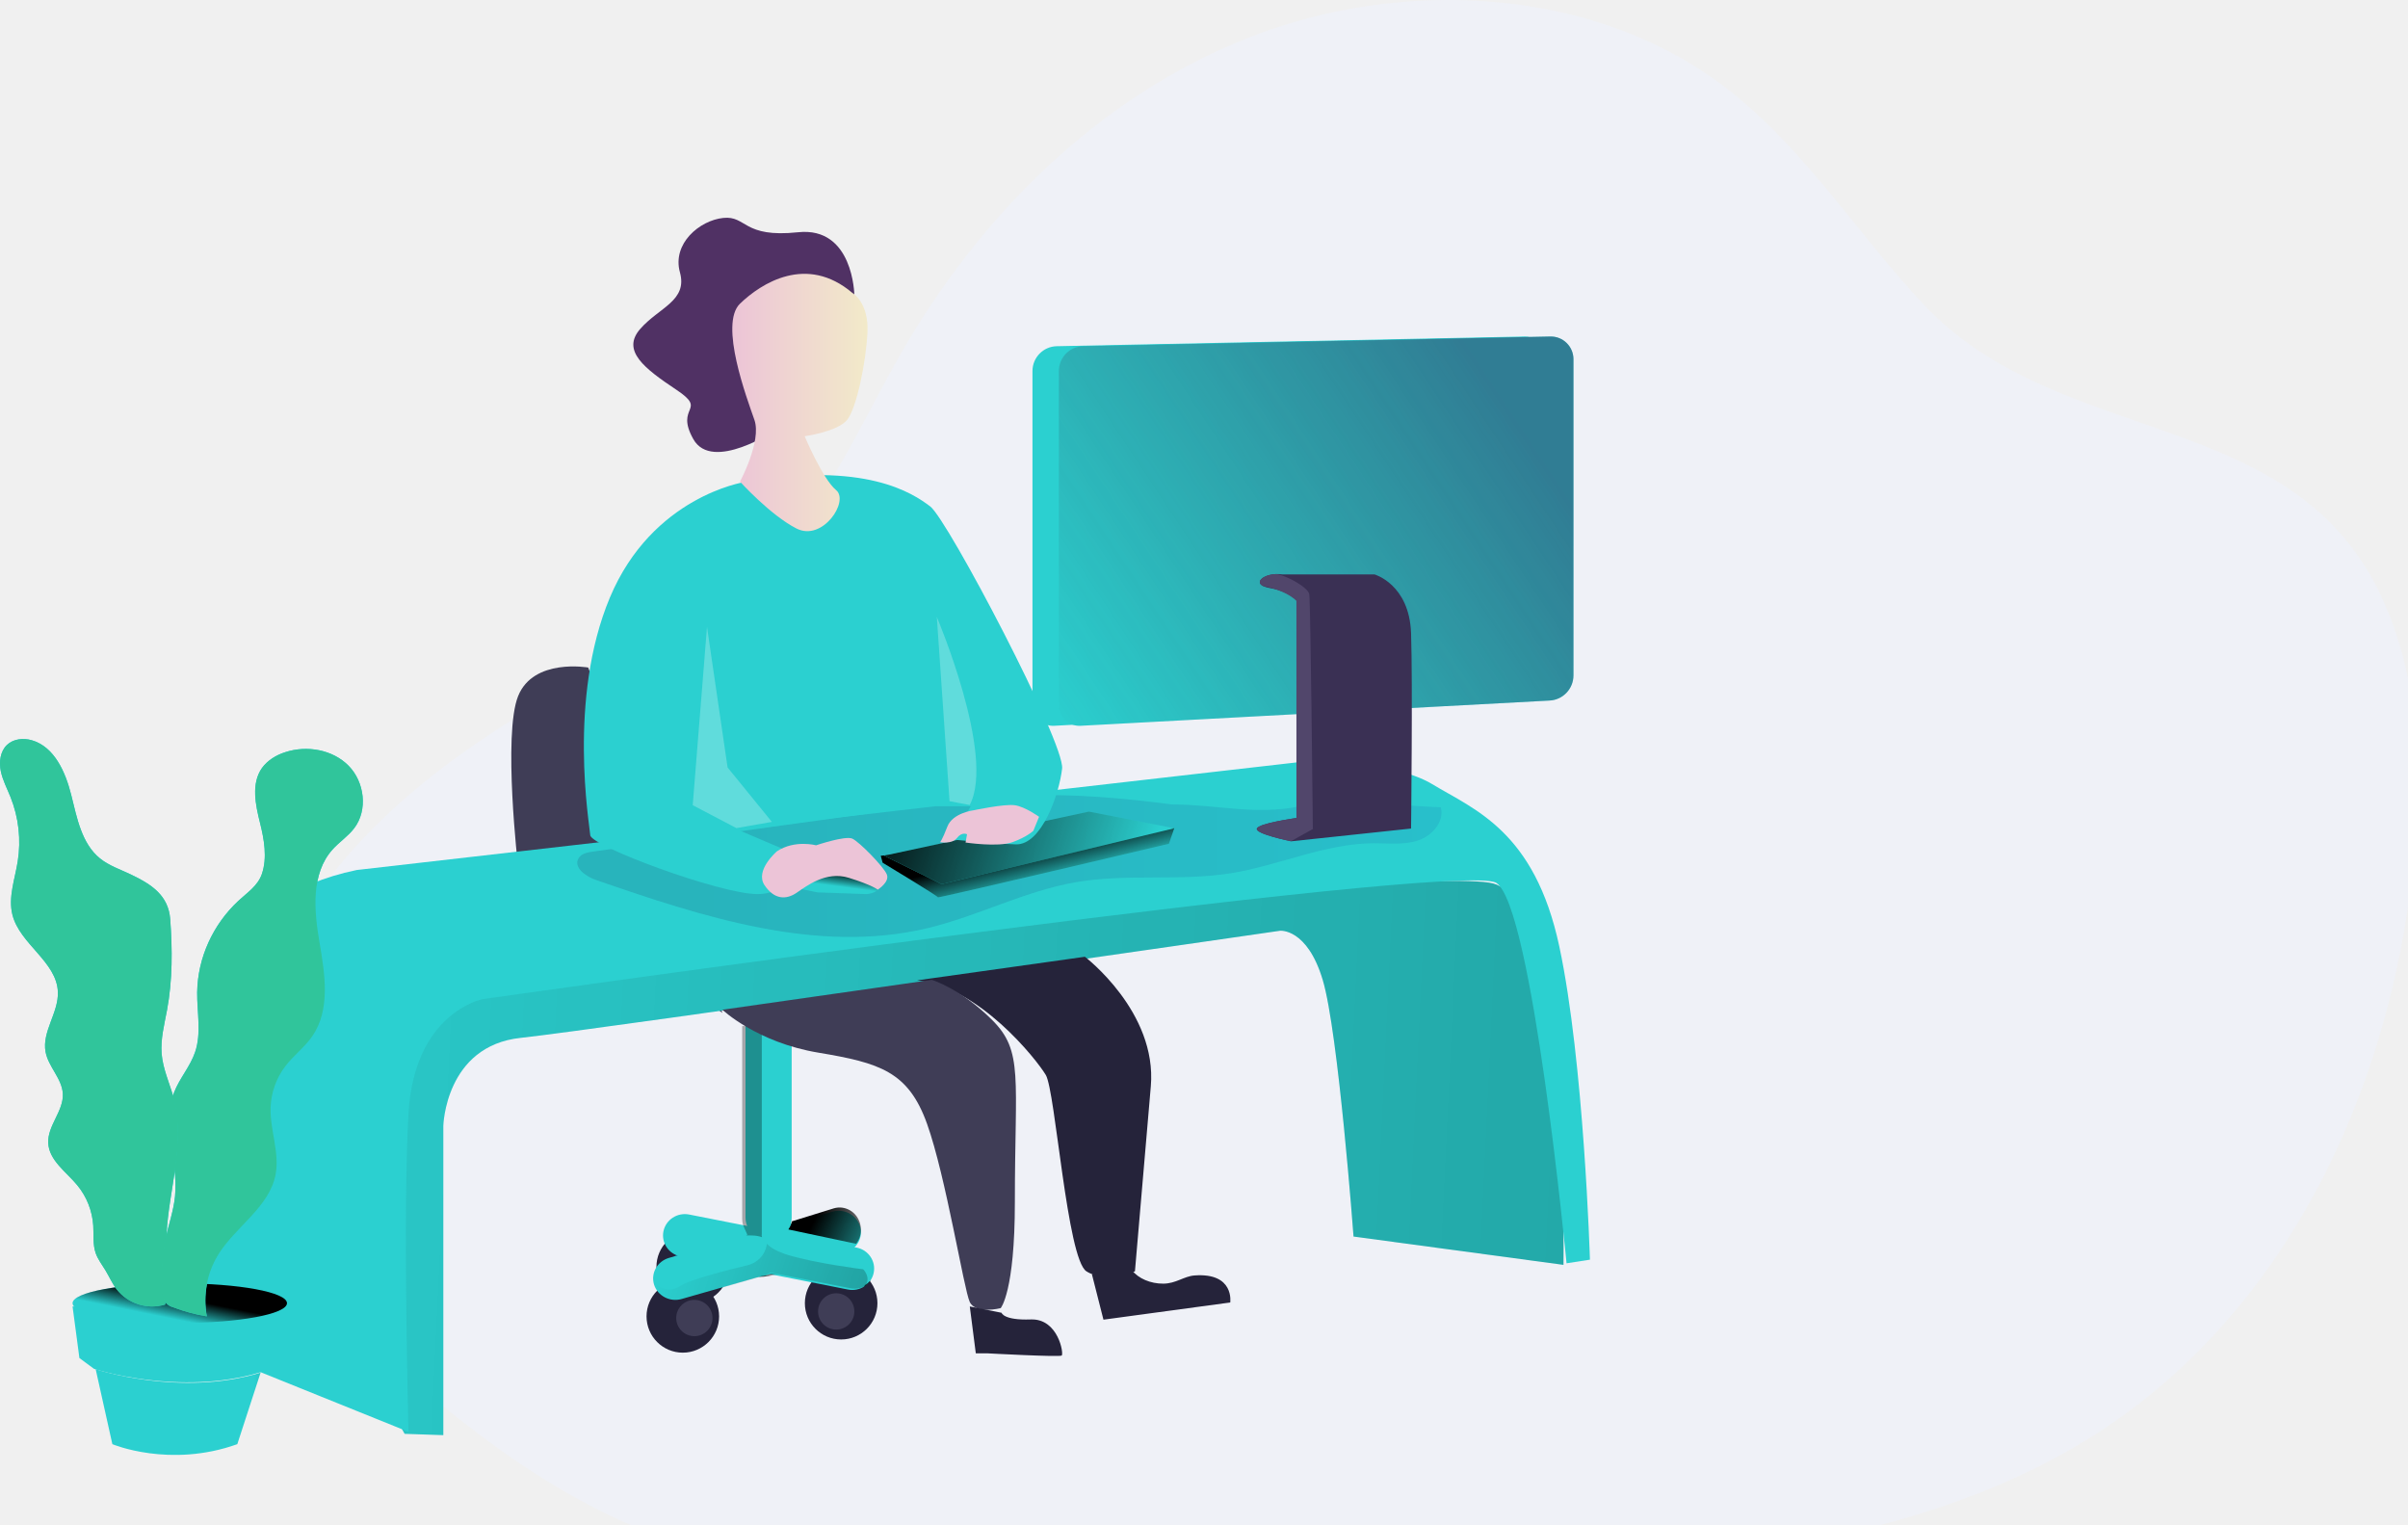
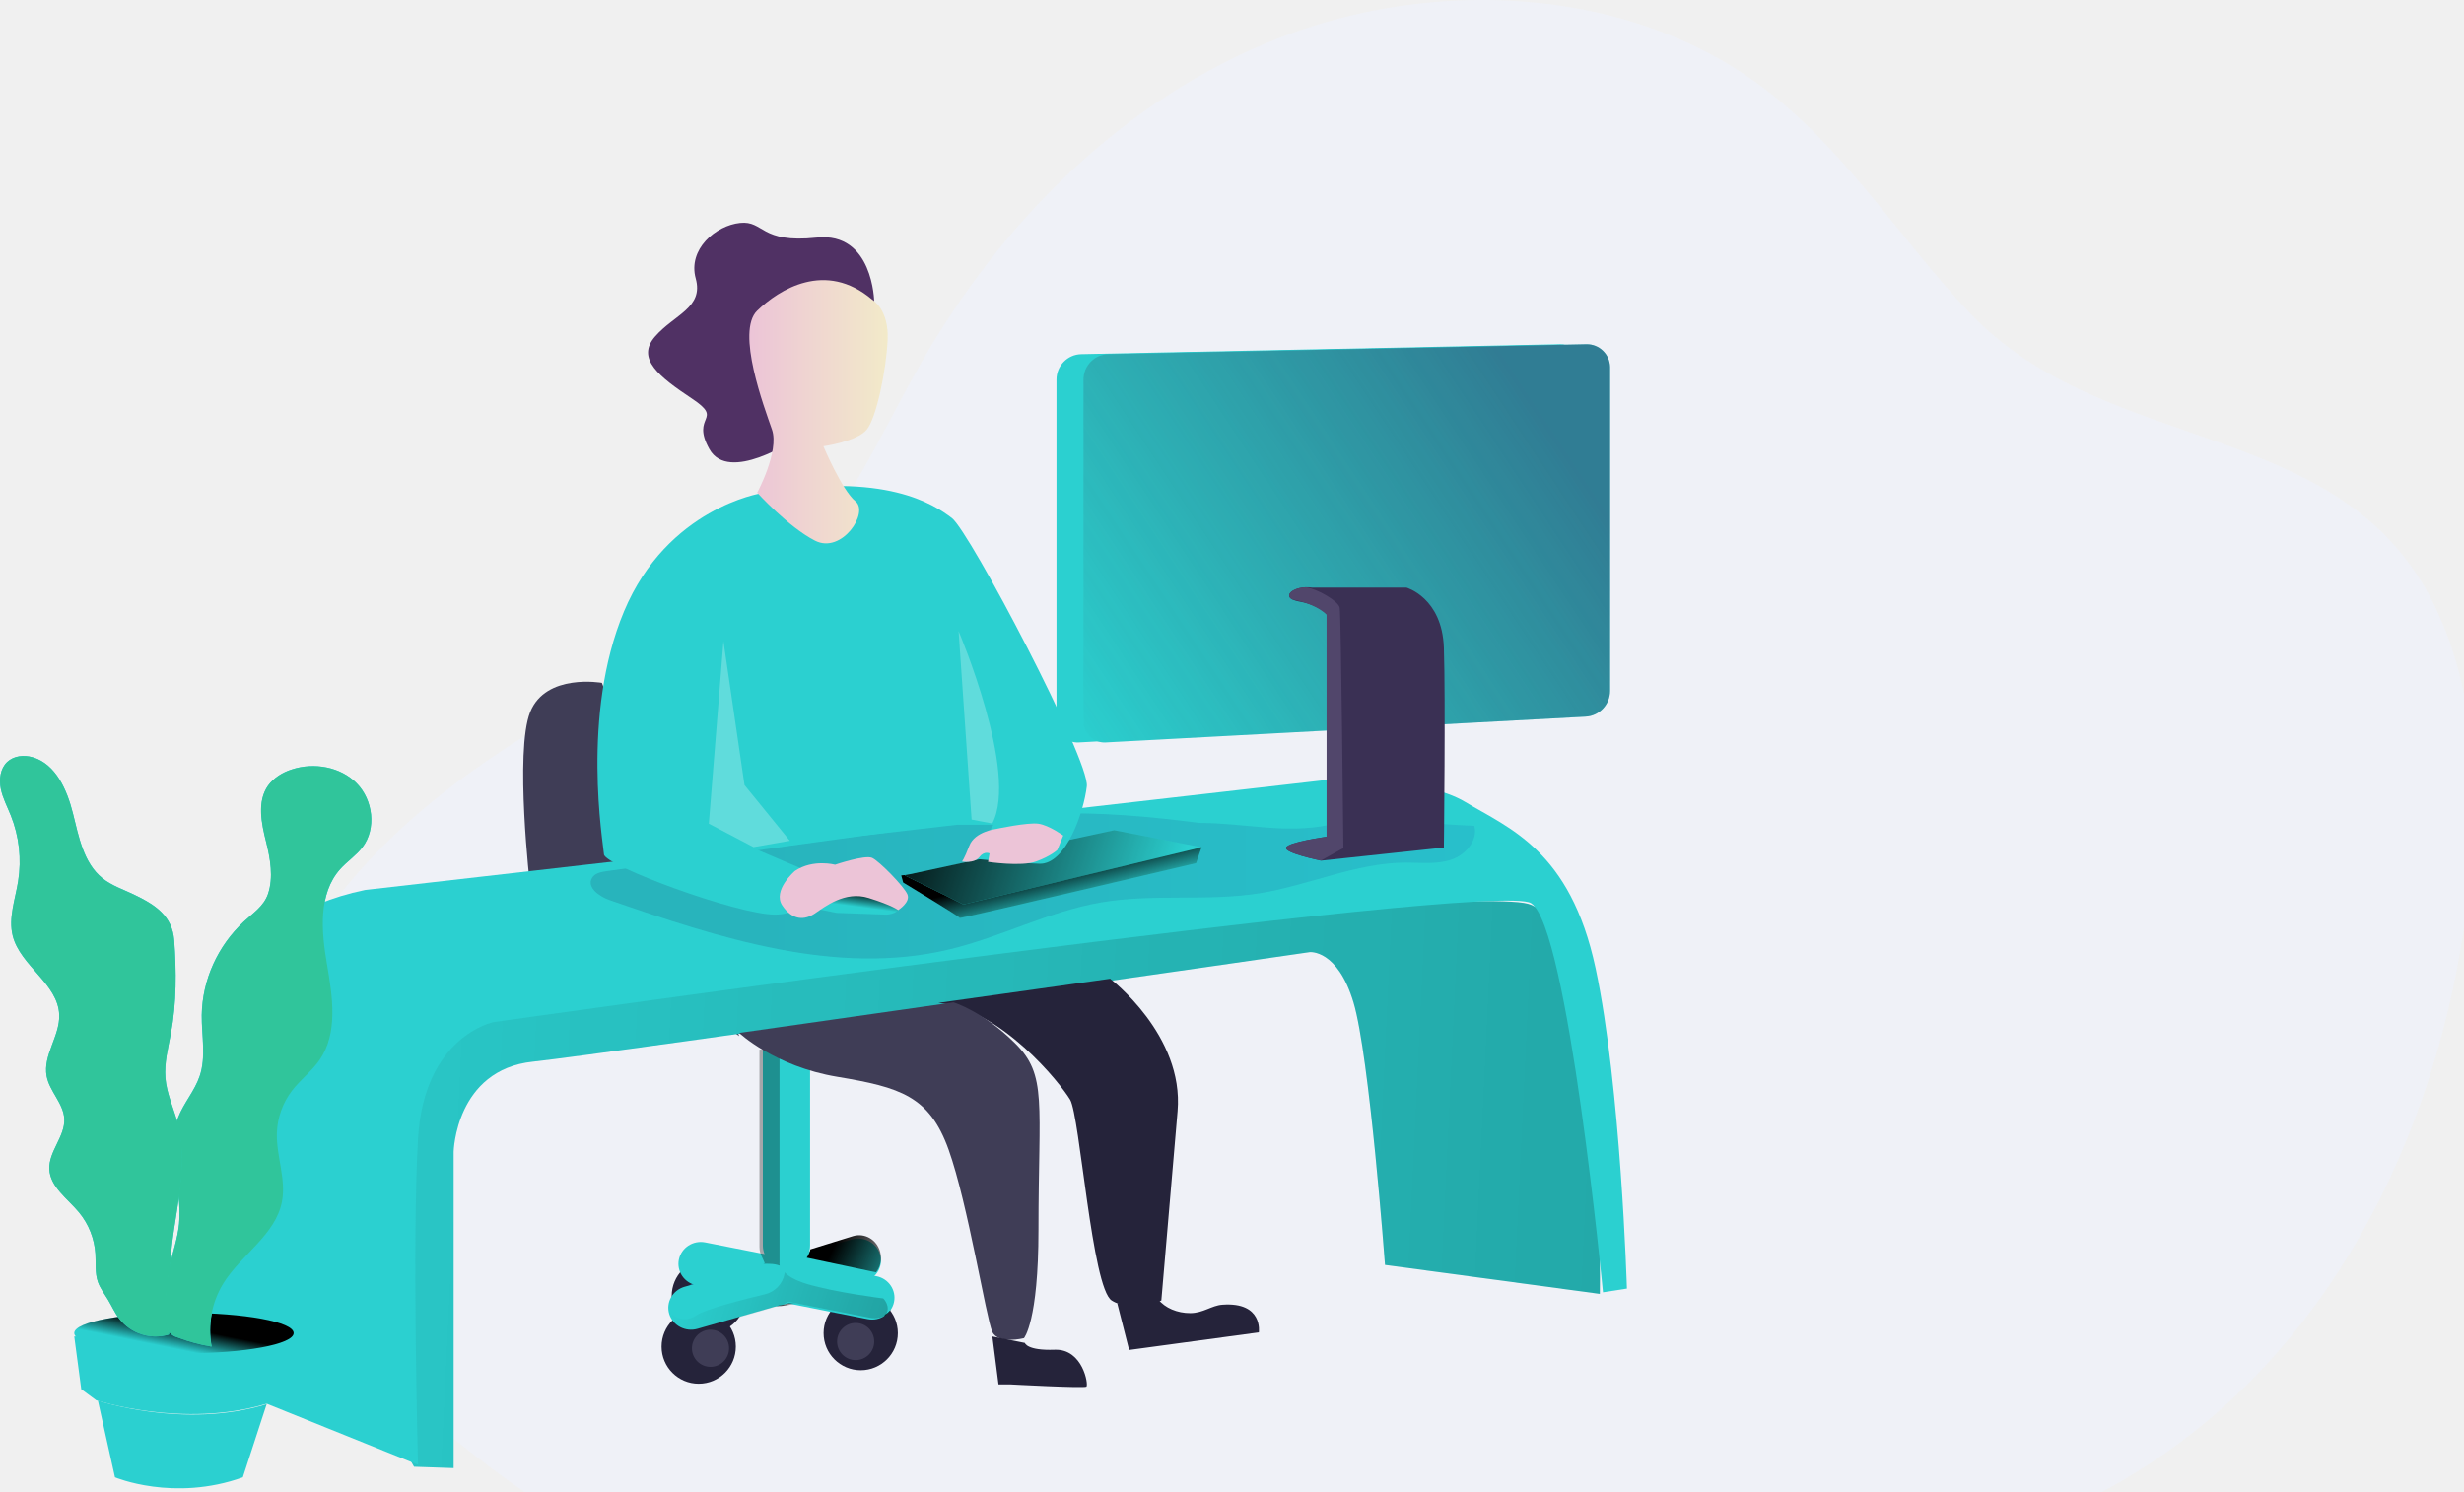
- <svg xmlns="http://www.w3.org/2000/svg" width="730" height="462">
+ <svg xmlns="http://www.w3.org/2000/svg" width="730" height="442">
  <defs>
    <linearGradient id="a" x1="0%" x2="100%" y1="50%" y2="50%">
      <stop offset="0%" stop-color="#183866" />
      <stop offset="100%" stop-color="#1A7FC1" />
    </linearGradient>
    <linearGradient id="b" x1="-.13%" x2="100%" y1="50.057%" y2="50.057%">
      <stop offset="0%" />
      <stop offset="99%" stop-opacity="0" />
    </linearGradient>
    <linearGradient id="c" x1="176.072%" x2="310.393%" y1="-566.037%" y2="-534.629%">
      <stop offset="0%" />
      <stop offset="99%" stop-opacity="0" />
    </linearGradient>
    <linearGradient id="d" x1="58.928%" x2="52.269%" y1="-257.998%" y2="-277.344%">
      <stop offset="0%" />
      <stop offset="99%" stop-opacity="0" />
    </linearGradient>
    <linearGradient id="e" x1="156.099%" x2="8.109%" y1="-63.273%" y2="-76.114%">
      <stop offset="0%" />
      <stop offset="99%" stop-opacity="0" />
    </linearGradient>
    <linearGradient id="f" x1="2361.044%" x2="2162.651%" y1="-16584.906%" y2="-16647.547%">
      <stop offset="0%" />
      <stop offset="99%" stop-opacity="0" />
    </linearGradient>
    <linearGradient id="g" x1="241.391%" x2="133.142%" y1="-426.052%" y2="-412.195%">
      <stop offset="0%" />
      <stop offset="99%" stop-opacity="0" />
    </linearGradient>
    <linearGradient id="h" x1="106.85%" x2="-35.821%" y1="22.502%" y2="19.27%">
      <stop offset="0%" />
      <stop offset="100%" stop-opacity="0" />
    </linearGradient>
    <linearGradient id="i" x1="14.169%" x2="114.168%" y1="-41.335%" y2="-41.335%">
      <stop offset="0%" stop-color="#183866" />
      <stop offset="100%" stop-color="#1A7FC1" />
    </linearGradient>
    <linearGradient id="j" x1="40.386%" x2="71.43%" y1="39.515%" y2="67.977%">
      <stop offset="0%" />
      <stop offset="99%" stop-opacity="0" />
    </linearGradient>
    <linearGradient id="k" x1="-12.531%" x2="93.689%" y1="44.923%" y2="53.42%">
      <stop offset="0%" />
      <stop offset="99%" stop-opacity="0" />
    </linearGradient>
    <linearGradient id="l" x1="53.702%" x2="43.721%" y1="42.271%" y2="80.595%">
      <stop offset="0%" />
      <stop offset="99%" stop-opacity="0" />
    </linearGradient>
    <linearGradient id="m" x1="190.926%" x2="102.154%" y1="-333.246%" y2="-335.028%">
      <stop offset="0%" />
      <stop offset="99%" stop-opacity="0" />
    </linearGradient>
    <linearGradient id="n" x1="168.578%" x2="111.53%" y1="-126.252%" y2="-126.942%">
      <stop offset="0%" />
      <stop offset="99%" stop-opacity="0" />
    </linearGradient>
    <linearGradient id="o" x1="56.989%" x2="28.128%" y1="43.618%" y2="69.958%">
      <stop offset="0%" />
      <stop offset="99%" stop-opacity="0" />
    </linearGradient>
    <linearGradient id="p" x1="58.095%" x2="57.212%" y1="-1473.571%" y2="-1370.204%">
      <stop offset="0%" />
      <stop offset="99%" stop-opacity="0" />
    </linearGradient>
    <linearGradient id="q" x1="-.04%" x2="99.996%" y1="49.993%" y2="49.993%">
      <stop offset="0%" stop-color="#ECC4D7" />
      <stop offset="42%" stop-color="#EFD4D1" />
      <stop offset="100%" stop-color="#F2EAC9" />
    </linearGradient>
    <linearGradient id="r" x1="99.032%" x2="199.03%" y1="-163.287%" y2="-163.287%">
      <stop offset="0%" stop-color="#ECC4D7" />
      <stop offset="42%" stop-color="#EFD4D1" />
      <stop offset="100%" stop-color="#F2EAC9" />
    </linearGradient>
    <linearGradient id="s" x1="124.306%" x2="224.306%" y1="-84.564%" y2="-84.564%">
      <stop offset="0%" stop-color="#ECC4D7" />
      <stop offset="42%" stop-color="#EFD4D1" />
      <stop offset="100%" stop-color="#F2EAC9" />
    </linearGradient>
    <linearGradient id="t" x1="128.89%" x2="24.06%" y1="100.36%" y2="153.095%">
      <stop offset="0%" stop-color="#362958" stop-opacity=".501" />
      <stop offset="100%" stop-color="#34313D" stop-opacity="0" />
    </linearGradient>
    <linearGradient id="u" x1="3990.942%" x2="3874.36%" y1="-34225.187%" y2="-34268.317%">
      <stop offset="0%" />
      <stop offset="99%" stop-opacity="0" />
    </linearGradient>
  </defs>
  <g fill="none" fill-rule="nonzero">
    <path fill="#EFF1F7" d="M583.08 92.214c-20.973-22.385-37.208-49.107-62.275-67.375-39.374-28.754-96.041-31.558-142.08-13.494-46.04 18.063-81.905 54.474-105.544 95.703-12.435 21.692-22.202 45.354-40.423 63.08-15.403 14.976-35.648 24.531-54.843 34.938-30.948 16.733-60.752 36.952-80.78 64.695-20.026 27.743-28.98 64.18-16.178 95.446 8.633 21.097 26.022 37.883 43.836 53.081 20.964 17.869 43.496 34.601 69.5 45.248 32.555 13.246 68.694 16.094 104.134 17.442 62.828 2.38 125.757.601 188.319-5.323 51.23-4.844 104.011-13.113 146.874-39.88 60.043-37.484 91-106.163 97.97-173.51 2.836-26.936 2.118-54.928-8.964-79.92-26.504-59.78-98.017-45.798-139.547-90.131z" />
    <path fill="#3F3D56" d="M178.317 202.334s-16.6-2.947-21.25 8.669c-4.65 11.616 0 51.733 0 51.733L219 307l-40.683-104.666z" />
    <path fill="#2BD0D0" d="M256.202 379.727l-24.555 7.008c-3.568 1.01-7.31-.952-8.372-4.386-1.047-3.438.987-7.046 4.55-8.069l24.522-7.014c3.565-1.01 7.307.947 8.372 4.379 1.058 3.433-.96 7.045-4.517 8.082z" />
    <circle cx="255" cy="395" r="11" fill="#25233A" />
    <circle cx="253.5" cy="397.5" r="5.5" fill="#3F3D56" />
    <circle cx="210" cy="384" r="11" fill="#25233A" />
    <path fill="url(#a)" d="M214 384.5a5.5 5.5 0 11-11 0 5.5 5.5 0 0111 0z" />
    <circle cx="207" cy="399" r="11" fill="#25233A" />
    <path fill="#3F3D56" d="M216 399.5a5.5 5.5 0 11-11 0 5.5 5.5 0 0111 0z" />
    <path fill="#2BD0D0" d="M257.085 390.874l-50.787-10.046c-3.574-.717-5.884-4.13-5.168-7.636.732-3.5 4.21-5.764 7.785-5.066l50.787 10.027c3.574.717 5.884 4.13 5.168 7.637-.723 3.507-4.204 5.781-7.785 5.084z" />
    <path fill="#2BD0D0" d="M226 310h14v59c0 3.866-3.133 7-6.997 7a6.999 6.999 0 01-6.996-7v-59H226z" />
    <path fill="#2BD0D0" d="M231.187 386.708l-24.537 7.025c-3.568 1.014-7.314-.949-8.375-4.388-1.047-3.44.987-7.05 4.548-8.074l24.537-7.005c3.564-1.01 7.304.948 8.368 4.381 1.039 3.435-.99 7.034-4.541 8.06z" />
    <path fill="url(#b)" d="M236 386.26l-3.125.551a12.89 12.89 0 01-2.875.172l1.305-.228a10.302 10.302 0 002.507-.755l2.188.26z" />
    <path fill="url(#c)" d="M261 372.738a6.914 6.914 0 01-1.46 4.262L239 372.65a7.113 7.113 0 001.098-2.462l12.654-3.923a6.201 6.201 0 014.913.579c1.5.867 2.609 2.324 3.083 4.048.164.6.249 1.222.252 1.846z" />
    <path fill="url(#d)" d="M225.22 371.103a5.776 5.776 0 01-.22-1.58V311h5.943v63.07c-.059.31-.04.627.057.93a9.278 9.278 0 00-2.845-.511c-.69-.04-1.385-.04-2.076 0l.425-.1c.262-.04-.94-2.091-1.283-3.286z" opacity=".31" />
    <path fill="url(#e)" d="M262.289 389.8c-.97.523-2.061.797-3.17.796a7.063 7.063 0 01-1.33-.13l-22.407-4.406-1.867-.363a6.54 6.54 0 01-2.133 1.055l-1.11.317-23.025 6.666c-3.514 1.007-7.202-.943-8.247-4.362 1.997 1.805 5.029 1.973 7.223.401 2.811-1.896 14.002-4.743 20.341-6.257 2.996-.698 5.288-3.05 5.848-6 .016-.173.042-.346.08-.517 1.056 1.113 2.997 2.362 6.505 3.423 8.64 2.589 22.667 4.304 22.667 4.304s2.532 2.42.625 5.073z" opacity=".31" />
    <path fill="url(#f)" d="M264 388a7.624 7.624 0 01-2 2 119.75 119.75 0 002-2z" />
    <path fill="url(#g)" d="M226.3 370.559a6.82 6.82 0 001.7 3.13c-.21.039-.425.092-.641.151L206.088 380c-3.271-.813-5.426-3.865-5.044-7.146.381-3.28 3.181-5.781 6.556-5.854a7.14 7.14 0 011.35.132l17.35 3.427z" />
    <path fill="#503164" d="M259 89.407s-.276-20.805-17.075-19.01c-16.8 1.793-15.511-5.095-22.687-4.339-7.175.757-15.51 7.786-13.117 16.468 2.395 8.682-6.332 10.623-12.064 17.21-5.733 6.587 1.349 11.976 11.006 18.416 9.657 6.44-.6 4.773 5.125 14.955 5.726 10.181 25.107-2.825 25.107-2.825L259 89.407z" />
    <path fill="#2BD0D0" d="M122.664 434.601l11.73.399v-93.745s.59-24.241 23.452-26.673c22.861-2.431 230.196-32.466 230.196-32.466s8.218-.87 12.951 14.901c4.733 15.771 9.34 77.787 9.34 77.787l63.64 8.577s1.68-109.55-21.302-115.595c-22.981-6.045-323.522 24.76-323.522 24.76s-22.29 116.352-6.485 142.055z" />
    <path fill="url(#h)" d="M122.664 434.601l11.73.399v-93.745s.59-24.241 23.452-26.673c22.861-2.431 230.196-32.466 230.196-32.466s8.218-.87 12.951 14.901c4.733 15.771 9.34 77.787 9.34 77.787l63.64 8.577s1.68-109.55-21.302-115.595c-22.981-6.045-323.522 24.76-323.522 24.76s-22.29 116.352-6.485 142.055z" opacity=".197" />
    <path fill="#2BD0D0" d="M62 303.784s5.744-31.756 46.144-40.079l285.183-32.643s27.996-1.16 40.804 6.587c12.808 7.746 31.088 14.168 38.583 49.223 7.495 35.056 9.286 94.942 9.286 94.942l-7.09 1.1s-10.348-108.44-21.312-115.306c-10.963-6.865-307.402 35.255-307.402 35.255s-20.561 4.088-22.352 34.532c-1.79 30.443 0 96.605 0 96.605L62 409.057V303.784z" />
    <path fill="url(#i)" d="M355.425 243.844c-14.762-1.9-29.644-3.276-44.519-2.72-11.18.433-22.286 1.966-33.372 3.493l-97.775 13.503c-1.66.23-3.55.603-4.38 2.044-1.592 2.752 2.15 5.464 5.182 6.512 32.51 11.256 67.243 22.656 100.708 14.63 15.3-3.669 29.511-11.288 45.03-13.935 15.518-2.647 31.448-.21 46.933-2.706 14.557-2.345 28.417-9.009 43.172-9.074 4.525 0 9.183.577 13.475-.839 4.293-1.415 8.088-5.739 6.9-10.05-13.853-.478-29.404-3.007-42.992-.262-13.449 2.712-24.894-.596-38.362-.596z" opacity=".19" />
    <path fill="#2BD0D0" d="M267 259.38l.57 2.114s16.881 10.173 16.775 10.501c-.106.328 70.024-16.24 70.024-16.24L356 251l-89 8.38z" />
    <path fill="url(#j)" d="M267 259.38l.57 2.114s16.881 10.173 16.775 10.501c-.106.328 70.024-16.24 70.024-16.24L356 251l-89 8.38z" />
    <path fill="#2BD0D0" d="M268 259.364L330.107 246 356 251.054 285.442 268z" />
    <path fill="url(#k)" d="M268 259.364L330.107 246 356 251.054 285.442 268z" />
    <path fill="#2BD0D0" d="M247.832 270.484l14.457.512s3.672.228 4.62-2.717c.95-2.945-5.89-9.16-6.622-9.277-.733-.118-19.76 5.22-17.017 10.556l4.562.926z" />
    <path fill="url(#l)" d="M247.832 270.484l14.457.512s3.672.228 4.62-2.717c.95-2.945-5.89-9.16-6.622-9.277-.733-.118-19.76 5.22-17.017 10.556l4.562.926z" />
    <path fill="#2BD0D0" d="M79 416.056l-7.058 21.677c-20.473 7.351-37.88 0-37.88 0L29 415s25.535 8.56 50 1.056z" />
    <path fill="url(#m)" d="M79 416.056l-7.058 21.677c-20.473 7.351-37.88 0-37.88 0L29 415s25.535 8.56 50 1.056z" />
    <path fill="#2BD0D0" d="M87 396l-2.284 16.943-5.786 3.008c-24.648 7.42-50.415-1.038-50.415-1.038l-4.443-3.283L22 396h65z" />
    <path fill="url(#n)" d="M87 396l-2.284 16.943-5.786 3.008c-24.648 7.42-50.415-1.038-50.415-1.038l-4.443-3.283L22 396h65z" />
    <ellipse cx="54.5" cy="395" fill="#2BD0D0" rx="32.5" ry="6" />
    <ellipse cx="54.5" cy="395" fill="url(#o)" rx="32.5" ry="6" />
    <path fill="#2BD0D0" d="M39.641 265.03c-3.182-1.515-6.603-2.658-9.356-4.87-5.547-4.5-6.953-12.248-8.69-19.198-1.736-6.951-5.097-14.593-11.944-16.587-2.562-.737-5.567-.445-7.515 1.39-2.053 1.933-2.47 5.11-1.908 7.914.561 2.804 1.928 5.316 2.985 7.974a36.878 36.878 0 012.172 19.477c-.865 5.389-2.932 10.851-1.605 16.134 2.252 8.964 13.47 14.22 13.78 23.457.212 6.233-4.885 12.001-3.73 18.135.852 4.538 5.005 8.08 5.23 12.692.25 5.23-4.662 9.655-4.424 14.885.237 5.23 5.427 8.725 8.815 12.839a21.453 21.453 0 014.827 12.193c.178 2.791-.179 5.682.726 8.327.66 1.933 1.98 3.575 3.004 5.316 1.13 1.88 1.981 3.914 3.341 5.655a13.696 13.696 0 0014.725 4.651c1.05-6.95.132-14.04.423-21.065.574-13.609 5.691-27.324 2.416-40.535-1.201-4.844-3.512-9.443-3.922-14.413-.363-4.44.812-8.838 1.631-13.217 1.69-9.044 1.664-18.394.97-27.538-.547-7.256-5.618-10.599-11.95-13.616z" />
    <path fill="#2BD0D0" d="M59.752 300.767c-.053 6.062 1.33 12.33-.612 18.085-1.47 4.362-4.702 7.934-6.371 12.223-3.85 9.899 1.33 21 .273 31.57-.44 4.354-1.936 8.537-2.88 12.813a51.236 51.236 0 00-.851 16.485 4.17 4.17 0 003.325 4.342A51.942 51.942 0 0062.711 399a26.638 26.638 0 013.445-18.59c5.274-8.63 15.522-14.446 17.43-24.359 1.29-6.712-1.715-13.524-1.502-20.355a21.886 21.886 0 014.482-12.548c2.48-3.227 5.839-5.723 8.147-9.07 5.546-8.066 3.817-18.848 2.168-28.494-1.65-9.647-2.607-20.748 3.91-28.057 2.062-2.31 4.748-4.044 6.617-6.513 4.163-5.504 3.112-13.983-1.73-18.902-4.84-4.92-12.635-6.28-19.218-4.116a13.86 13.86 0 00-7.01 4.76c-3.325 4.714-1.995 11.154-.585 16.757 1.23 4.867 2.221 10.483.539 15.39-1.257 3.651-4.443 5.63-7.15 8.172a38.903 38.903 0 00-12.502 27.692z" />
    <path fill="#30C59B" d="M53.062 354.522c-.938 6.593-2.292 13.239-2.57 19.851v.665a1.757 1.757 0 01-.111.479 51.684 51.684 0 00-.866 16.501c.036.893.261 1.768.66 2.566-.032.279-.072.551-.111.83a13.702 13.702 0 01-14.73-4.652c-1.32-1.741-2.213-3.775-3.342-5.655-1.057-1.748-2.345-3.39-3.005-5.317-.905-2.659-.549-5.536-.727-8.327a21.453 21.453 0 00-4.828-12.196c-3.389-4.087-8.587-7.516-8.818-12.833-.231-5.317 4.676-9.656 4.425-14.887-.224-4.612-4.379-8.154-5.23-12.693-1.157-6.135 3.962-11.903 3.731-18.137-.31-9.238-11.532-14.495-13.785-23.46-1.32-5.284.74-10.747 1.605-16.136a36.876 36.876 0 00-2.146-19.46c-1.057-2.658-2.424-5.163-2.986-7.975-.561-2.81-.145-5.981 1.909-7.922 1.982-1.834 4.954-2.126 7.517-1.389 6.856 1.994 10.204 9.664 11.948 16.615 1.744 6.952 3.144 14.694 8.692 19.2 2.742 2.227 6.176 3.356 9.36 4.872 6.34 3.017 11.413 6.36 11.955 13.55.66 9.145.72 18.496-.97 27.541-.82 4.38-1.982 8.78-1.632 13.219.35 4.44 2.272 8.64 3.527 12.946.139.485.277.977.396 1.469 1.665 6.839 1.13 13.757.132 20.735z" />
    <path fill="url(#p)" d="M49.718 394a7.789 7.789 0 01-.502-2.488c-.43-5.36-.216-10.78.637-16.047.023-.155.052-.31.08-.465-.171 6.346.374 12.744-.215 19z" />
    <path fill="#30C59B" d="M107.393 251.014c-1.871 2.47-4.562 4.202-6.627 6.513-6.527 7.303-5.568 18.41-3.916 28.057 1.651 9.646 3.383 20.428-2.172 28.495-2.31 3.32-5.674 5.842-8.159 9.069a21.865 21.865 0 00-4.49 12.548c-.212 6.831 2.798 13.643 1.506 20.355-1.911 9.913-12.175 15.742-17.457 24.36A26.644 26.644 0 0062.654 399a51.824 51.824 0 01-10.064-2.715 5.425 5.425 0 01-2.344-1.415 2.503 2.503 0 01-.247-.345 6.232 6.232 0 01-.699-2.55c-.599-5.506-.3-11.073.886-16.484.033-.16.073-.319.113-.478.946-4.11 2.345-8.14 2.771-12.336a39.84 39.84 0 00-.16-8.166c1.006-6.971 1.545-13.882-.153-20.668-.12-.49-.26-.982-.4-1.467.127-.425.273-.85.44-1.268 1.672-4.289 4.909-7.86 6.38-12.223 1.939-5.756.56-12.023.613-18.085.087-10.47 4.823-20.58 12.429-27.725 2.71-2.542 5.901-4.52 7.16-8.172 1.685-4.907.666-10.523-.54-15.39-1.418-5.603-2.764-12.043.587-16.757 1.665-2.337 4.29-3.857 7.02-4.76 6.567-2.165 14.407-.804 19.249 4.116 4.842 4.92 5.868 13.43 1.698 18.902z" />
    <path fill="#2BD0D0" d="M225.573 146.146s-27.817 4.3-40.684 34.977c-12.867 30.677-6.176 68.683-5.951 72.027.225 3.344 39.428 17.85 50.635 17.85 11.208 0 13.542-11.229 13.542-11.229l-19.803-8.433 60.17-6.949h10.804l-5.951 10.032s11.743 1.23 19.592 1.511c7.848.281 13.178-15.24 14.057-22.959.88-7.717-34.667-75.458-39.977-79.47-5.31-4.013-19.717-13.817-56.434-7.357z" />
    <path fill="url(#q)" d="M258.392 88.776s5.032 2.83 4.58 11.985c-.453 9.155-3.29 22.932-6.153 26.5-2.864 3.57-12.88 4.968-12.88 4.968s5.464 12.977 9.53 16.326c4.066 3.349-4.086 15.687-12.015 11.639-7.928-4.049-17.12-14.216-17.12-14.216s6.612-12.245 4.376-18.69c-2.235-6.445-10.772-29.064-4.376-35.242 6.396-6.18 20.186-15.035 34.058-3.27z" />
    <path fill="#FFF" opacity=".25" d="M214.334 190L210 244.055 223.238 251 234 249.122l-13.428-16.504zM284 187s17.909 42.077 9.97 57l-6.116-1.16L284 187z" />
    <path fill="url(#r)" d="M235.522 258.045s-6.766 5.775-3.746 10.267c3.02 4.491 6.625 4.363 9.631 2.355 3.006-2.009 8.911-6.776 15.946-4.588 7.035 2.188 8.744 3.58 8.744 3.58s3.705-2.316 2.744-4.639c-.962-2.323-8.32-9.85-10.452-10.825-2.132-.975-10.983 2.021-10.983 2.021s-6.503-1.758-11.884 1.83z" />
    <path fill="url(#s)" d="M295.191 245.598s-6.385.759-7.998 4.957c-1.613 4.198-2.193 4.71-2.193 4.71s3.606.69 5.106-1.264 3.059-1.133 3.059-1.133l-.447 2.507s9.798 1.477 14.224-.11c4.425-1.589 6.325-3.453 6.325-3.453l1.733-4.24s-4.18-3.03-7.332-3.5c-3.152-.47-12.477 1.526-12.477 1.526z" />
    <path fill="#25233A" d="M328.893 290s21.934 16.687 19.984 39.259c-1.949 22.572-4.813 56.087-4.813 56.087s-8.846 3.722-14.707 0c-5.862-3.722-9.411-54.65-12.315-59.513-2.904-4.864-20.375-26.79-39.042-28.679L328.893 290z" />
    <path fill="#3F3D56" d="M219 306.058s10.444 9.895 29.062 13.002c18.619 3.107 27.297 5.7 32.987 21.605 5.69 15.905 11.148 50.137 12.935 53.963 1.786 3.826 9.382 1.874 9.382 1.874s4.296-4.895 4.296-32.114c0-37.946 2.655-45.724-6.913-55.256-9.568-9.533-18.272-12.132-18.272-12.132L219 306.058z" />
    <path fill="#25233A" d="M294 396l1.82 14.197h3.408s21.948 1.187 22.636.675c.688-.513-1.057-11.243-9.372-10.94-8.316.304-8.861-2.023-8.861-2.023L294 396zm37-9.844L334.518 400l38.437-5.212s1.353-9.093-10.823-8.191c-3.214.234-5.608 2.465-9.471 2.485-3.863.02-7.563-1.543-9.511-4.082L331 386.156z" />
    <path fill="#2BD0D0" d="M461.804 212.337l-142.243 7.654c-3.44.181-6.376-2.47-6.561-5.926V112.473c.003-4.101 3.267-7.448 7.348-7.535l141.661-2.937a6.835 6.835 0 014.886 1.917 6.898 6.898 0 012.105 4.827v95.971c-.005 4.056-3.164 7.402-7.196 7.621z" />
    <path fill="#2BD0D0" d="M469.804 212.337l-142.25 7.655c-3.44.177-6.372-2.478-6.554-5.934V112.473c-.004-4.102 3.26-7.452 7.342-7.535l141.68-2.937c3.777-.07 6.898 2.943 6.978 6.738v95.977c-.005 4.057-3.164 7.403-7.196 7.621z" />
    <path fill="url(#t)" d="M469.804 212.337l-142.25 7.655c-3.44.177-6.372-2.478-6.554-5.934V112.473c-.004-4.102 3.26-7.452 7.342-7.535l141.68-2.937c3.777-.07 6.898 2.943 6.978 6.738v95.977c-.005 4.057-3.164 7.403-7.196 7.621z" />
    <path fill="#3A3054" d="M427.773 251.138L391.478 255s-11.053-2.23-10.455-3.862c.599-1.633 12.156-3.205 12.156-3.205v-65.804c-.1-.146-1.621-2.084-5.789-3.319-.807-.239-1.628-.43-2.459-.57a7.252 7.252 0 01-2.06-.624c-2.479-1.28.26-3.51 4.107-3.61a9.625 9.625 0 011.802.106h27.913s10.568 2.973 11.08 17.811c.511 14.839 0 59.215 0 59.215z" />
    <path fill="#51466B" d="M398 251.277L391.322 255s-10.888-2.23-10.299-3.863c.59-1.632 11.995-3.205 11.995-3.205v-65.809c-.138-.152-1.807-1.898-5.703-3.318a28.64 28.64 0 00-4.452-1.195c-2.442-1.28.255-3.51 4.046-3.61 3.228.445 9.585 4.028 9.998 6.073.412 2.044 1.093 71.204 1.093 71.204z" />
    <path fill="url(#u)" d="M263 389c-.881 1.001-1.29 1.37-.77.547.27-.159.527-.342.77-.547z" />
  </g>
</svg>
